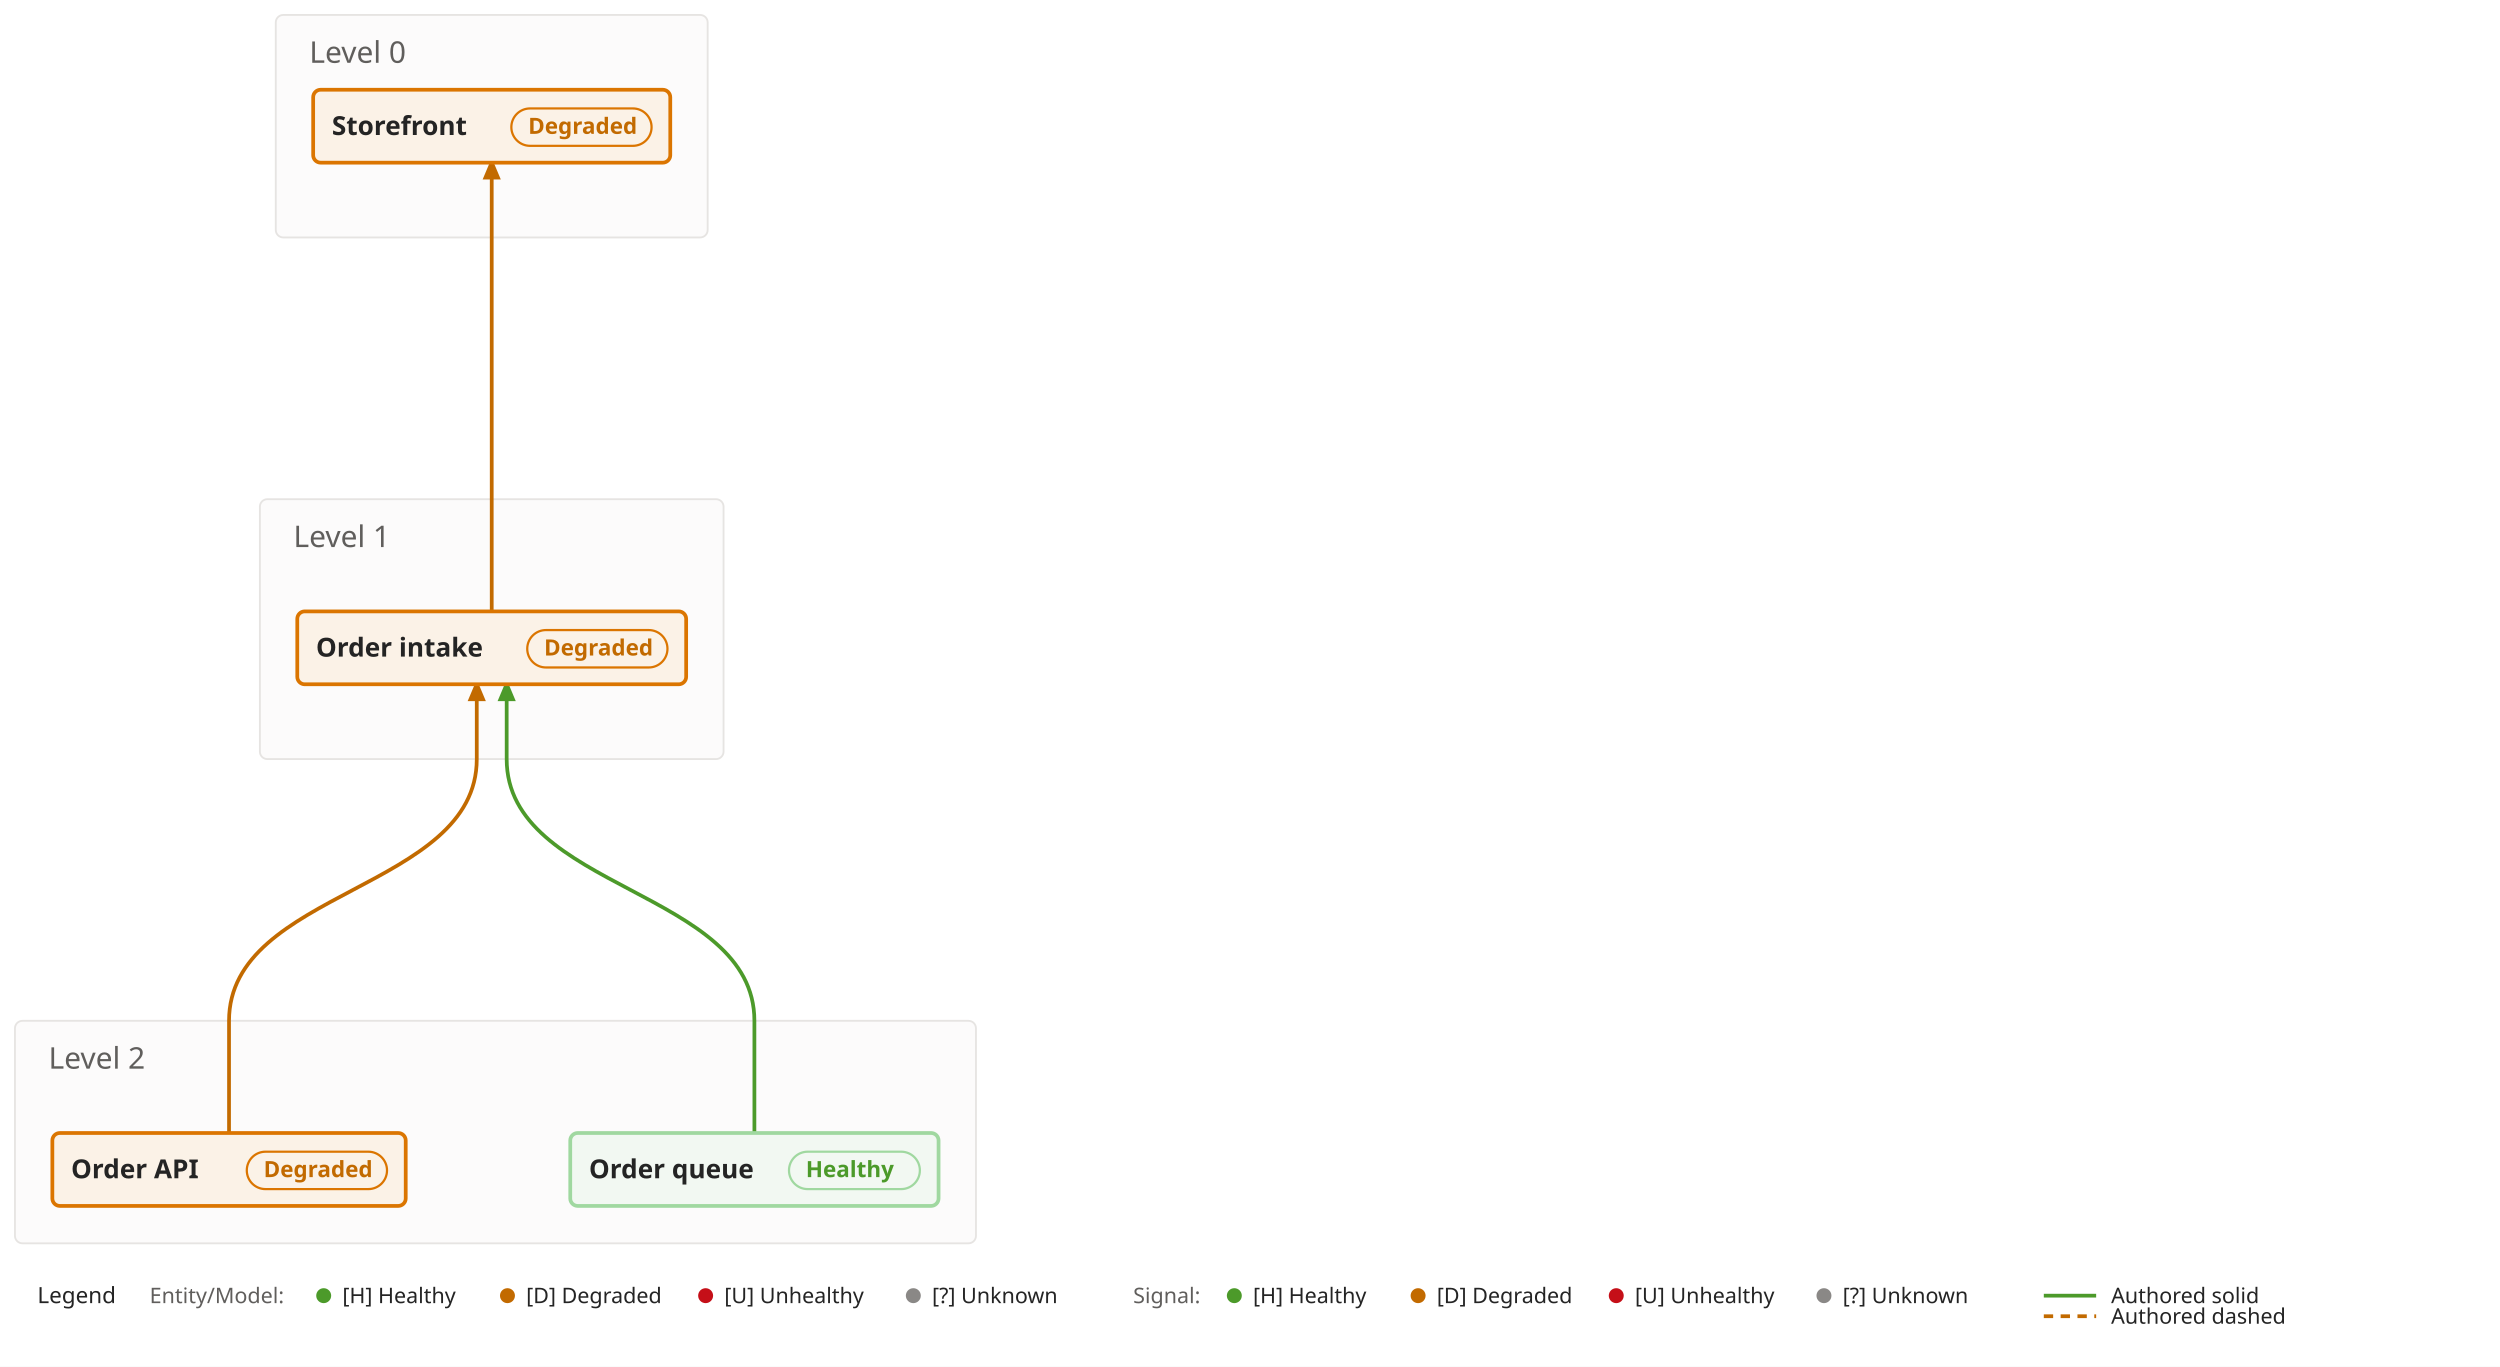
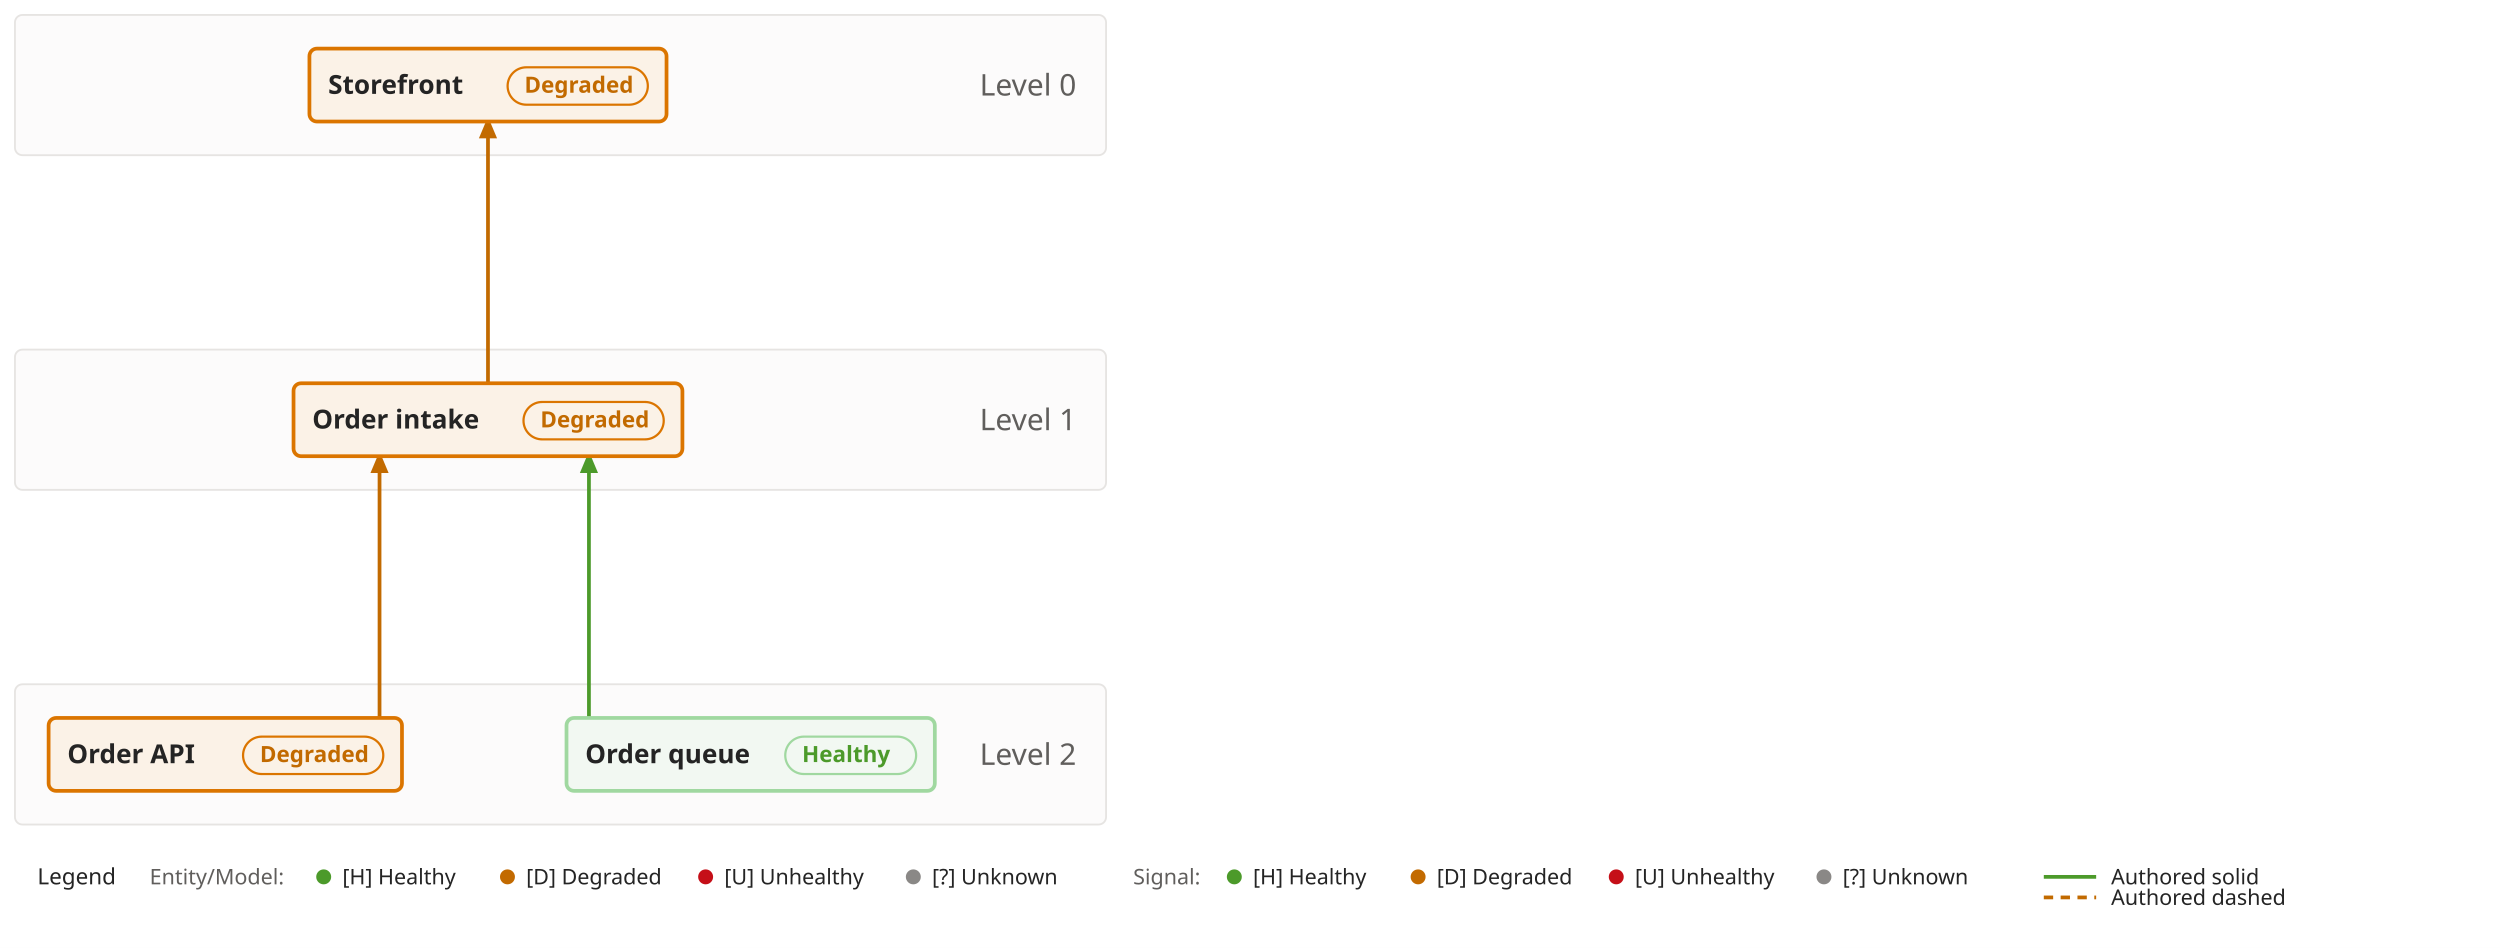
- <svg xmlns="http://www.w3.org/2000/svg" class="pele pele-flowchart ahm-root" style="font-family:Segoe UI, Arial Unicode MS, Arial, sans-serif;color:#242424;font:16px sans-serif;letter-spacing:normal;word-spacing:normal;text-transform:none;direction:ltr;" fill="#242424" aria-roledescription="flowchart" role="img" aria-labelledby="ahm-c98a015c55-title ahm-c98a015c55-desc" data-ahm-theme="portal" viewBox="0 0 1337.15 731" width="1337.15" height="731">
+ <svg xmlns="http://www.w3.org/2000/svg" class="pele pele-flowchart ahm-root" style="font-family:Segoe UI, Arial Unicode MS, Arial, sans-serif;color:#242424;font:16px sans-serif;letter-spacing:normal;word-spacing:normal;text-transform:none;direction:ltr;" fill="#242424" aria-roledescription="flowchart" role="img" aria-labelledby="ahm-c98a015c55-title ahm-c98a015c55-desc" data-ahm-theme="portal" viewBox="0 0 1337.15 507" width="1337.15" height="507">
  <rect class="ahm-bg" x="0" y="0" width="100%" height="100%" fill="#ffffff" />
-   <g class="pele-clusters">
-     <g class="pele-cluster" data-id="lane_2">
-       <rect x="147.5" y="8" width="231" height="119" fill="#faf9f8" fill-opacity="0.5" stroke="#e6e4e2" style="rx:4px;" />
-       <text class="pele-cluster-label" fill="#605e5c" x="191.3" y="33.6" text-anchor="middle">Level 0</text>
+   <g transform="translate(18,18)">
+     <g class="pele-clusters">
+       <g class="pele-cluster" data-id="lane_0">
+         <rect x="-10" y="348" width="583.59" height="75" fill="#faf9f8" fill-opacity="0.5" stroke="#e6e4e2" style="rx:4px;" />
+         <text class="pele-cluster-label" fill="#605e5c" x="506" y="391.1" text-anchor="start">Level 2</text>
+       </g>
+       <g class="pele-cluster" data-id="lane_1">
+         <rect x="-10" y="169" width="583.59" height="75" fill="#faf9f8" fill-opacity="0.5" stroke="#e6e4e2" style="rx:4px;" />
+         <text class="pele-cluster-label" fill="#605e5c" x="506" y="212.1" text-anchor="start">Level 1</text>
+       </g>
+       <g class="pele-cluster" data-id="lane_2">
+         <rect x="-10" y="-10" width="583.59" height="75" fill="#faf9f8" fill-opacity="0.5" stroke="#e6e4e2" style="rx:4px;" />
+         <text class="pele-cluster-label" fill="#605e5c" x="506" y="33.1" text-anchor="start">Level 0</text>
+       </g>
    </g>
-     <g class="pele-cluster" data-id="lane_1">
-       <rect x="139" y="267" width="248" height="139" fill="#faf9f8" fill-opacity="0.5" stroke="#e6e4e2" style="rx:4px;" />
-       <text class="pele-cluster-label" fill="#605e5c" x="182.8" y="292.6" text-anchor="middle">Level 1</text>
+     <g class="pele-edges" fill="none" stroke="#605e5c" stroke-linecap="round">
+       <g class="pele-edge" data-id="L_api_orders_0" style="stroke:#c26a00;stroke-width:2px;">
+         <path d="M185.0 366.0 L185.0 233.0" />
+         <path class="pele-marker" d="M185,226L188.36,234L181.64,234Z" fill="#c26a00" stroke="#c26a00" />
+       </g>
+       <g class="pele-edge" data-id="L_queue_orders_0" style="stroke:#4c9a2a;stroke-width:2px;">
+         <path d="M297.0 366.0 L297.0 233.0" />
+         <path class="pele-marker" d="M297,226L300.36,234L293.64,234Z" fill="#4c9a2a" stroke="#4c9a2a" />
+       </g>
+       <g class="pele-edge" data-id="L_orders_root_0" style="stroke:#c26a00;stroke-width:2px;">
+         <path d="M243.0 187.0 L243.0 54.0" />
+         <path class="pele-marker" d="M243,47L246.36,55L239.64,55Z" fill="#c26a00" stroke="#c26a00" />
+       </g>
    </g>
-     <g class="pele-cluster" data-id="lane_0">
-       <rect x="8" y="546" width="514" height="119" fill="#faf9f8" fill-opacity="0.5" stroke="#e6e4e2" style="rx:4px;" />
-       <text class="pele-cluster-label" fill="#605e5c" x="51.8" y="571.6" text-anchor="middle">Level 2</text>
-     </g>
-   </g>
-   <g class="pele-edges" fill="none" stroke="#605e5c" stroke-linecap="round">
-     <g class="pele-edge" data-id="L_api_orders_0" style="stroke:#c26a00;stroke-width:2px;">
-       <path d="M122.5,606L122.5,546C122.5,476 255,476 255,406L255,373" />
-       <path class="pele-marker" d="M255,366L258.36,374L251.64,374Z" fill="#c26a00" stroke="#c26a00" />
-     </g>
-     <g class="pele-edge" data-id="L_queue_orders_0" style="stroke:#4c9a2a;stroke-width:2px;">
-       <path d="M403.5,606L403.5,546C403.5,476 271,476 271,406L271,373" />
-       <path class="pele-marker" d="M271,366L274.36,374L267.64,374Z" fill="#4c9a2a" stroke="#4c9a2a" />
-     </g>
-     <g class="pele-edge" data-id="L_orders_root_0" style="stroke:#c26a00;stroke-width:2px;">
-       <path d="M263,327L263,94" />
-       <path class="pele-marker" d="M263,87L266.36,95L259.64,95Z" fill="#c26a00" stroke="#c26a00" />
-     </g>
-   </g>
-   <g class="pele-nodes">
-     <g class="pele-node pele-shape-rect ahm_degraded ahm_card state-degraded" data-id="api" transform="translate(122.5,625.5)">
-       <rect x="-94.5" y="-19.5" width="189" height="39" fill="#ffffff" stroke="#e6e4e2" style="rx:4px;fill:#fbf2e7;stroke:#db7500;stroke-width:2px;" />
-       <g class="ahm-node-content">
-         <defs class="ahm-node-clips" />
-         <g class="ahm-entity-header entity-state-degraded">
-           <text class="ahm-entity-title" x="-84.5" y="4.7" font-size="14" fill="#242424" text-anchor="start" font-weight="700">
-             <tspan x="-84.5" y="4.7">Order API</tspan>
-           </text>
-           <rect class="ahm-entity-status-badge entity-state-degraded" x="9.5" y="-9.5" width="75" height="20" rx="10" ry="10" fill="#fbf2e7" stroke="#db7500" stroke-width="1.2" />
-           <text class="ahm-entity-status-text entity-state-degraded" x="18.5" y="4.1" font-size="12" font-weight="600" fill="#c26a00" text-anchor="start">Degraded</text>
+     <g class="pele-nodes">
+       <g class="pele-node pele-shape-rect ahm_degraded ahm_card state-degraded" data-id="api" transform="translate(102.5,385.5)">
+         <rect x="-94.5" y="-19.5" width="189" height="39" fill="#ffffff" stroke="#e6e4e2" style="rx:4px;fill:#fbf2e7;stroke:#db7500;stroke-width:2px;" />
+         <g class="ahm-node-content">
+           <defs class="ahm-node-clips" />
+           <g class="ahm-entity-header entity-state-degraded">
+             <text class="ahm-entity-title" x="-84.5" y="4.7" font-size="14" fill="#242424" text-anchor="start" font-weight="700">
+               <tspan x="-84.5" y="4.7">Order API</tspan>
+             </text>
+             <rect class="ahm-entity-status-badge entity-state-degraded" x="9.5" y="-9.5" width="75" height="20" rx="10" ry="10" fill="#fbf2e7" stroke="#db7500" stroke-width="1.2" />
+             <text class="ahm-entity-status-text entity-state-degraded" x="18.5" y="4.1" font-size="12" font-weight="600" fill="#c26a00" text-anchor="start">Degraded</text>
+           </g>
        </g>
      </g>
-     </g>
-     <g class="pele-node pele-shape-rect ahm_healthy ahm_card state-healthy" data-id="queue" transform="translate(403.5,625.5)">
-       <rect x="-98.5" y="-19.5" width="197" height="39" fill="#ffffff" stroke="#e6e4e2" style="rx:4px;fill:#f2f8f2;stroke:#a0d8a0;stroke-width:2px;" />
-       <g class="ahm-node-content">
-         <defs class="ahm-node-clips" />
-         <g class="ahm-entity-header entity-state-healthy">
-           <text class="ahm-entity-title" x="-88.5" y="4.7" font-size="14" fill="#242424" text-anchor="start" font-weight="700">
-             <tspan x="-88.5" y="4.7">Order queue</tspan>
-           </text>
-           <rect class="ahm-entity-status-badge entity-state-healthy" x="18.5" y="-9.5" width="70" height="20" rx="10" ry="10" fill="#f2f8f2" stroke="#a0d8a0" stroke-width="1.2" />
-           <text class="ahm-entity-status-text entity-state-healthy" x="27.5" y="4.1" font-size="12" font-weight="600" fill="#4c9a2a" text-anchor="start">Healthy</text>
+       <g class="pele-node pele-shape-rect ahm_healthy ahm_card state-healthy" data-id="queue" transform="translate(383.5,385.5)">
+         <rect x="-98.5" y="-19.5" width="197" height="39" fill="#ffffff" stroke="#e6e4e2" style="rx:4px;fill:#f2f8f2;stroke:#a0d8a0;stroke-width:2px;" />
+         <g class="ahm-node-content">
+           <defs class="ahm-node-clips" />
+           <g class="ahm-entity-header entity-state-healthy">
+             <text class="ahm-entity-title" x="-88.5" y="4.7" font-size="14" fill="#242424" text-anchor="start" font-weight="700">
+               <tspan x="-88.5" y="4.7">Order queue</tspan>
+             </text>
+             <rect class="ahm-entity-status-badge entity-state-healthy" x="18.5" y="-9.5" width="70" height="20" rx="10" ry="10" fill="#f2f8f2" stroke="#a0d8a0" stroke-width="1.2" />
+             <text class="ahm-entity-status-text entity-state-healthy" x="27.5" y="4.1" font-size="12" font-weight="600" fill="#4c9a2a" text-anchor="start">Healthy</text>
+           </g>
        </g>
      </g>
-     </g>
-     <g class="pele-node pele-shape-rect ahm_degraded ahm_card state-degraded" data-id="orders" transform="translate(263,346.5)">
-       <rect x="-104" y="-19.5" width="208" height="39" fill="#ffffff" stroke="#e6e4e2" style="rx:4px;fill:#fbf2e7;stroke:#db7500;stroke-width:2px;" />
-       <g class="ahm-node-content">
-         <defs class="ahm-node-clips" />
-         <g class="ahm-entity-header entity-state-degraded">
-           <text class="ahm-entity-title" x="-94" y="4.7" font-size="14" fill="#242424" text-anchor="start" font-weight="700">
-             <tspan x="-94" y="4.7">Order intake</tspan>
-           </text>
-           <rect class="ahm-entity-status-badge entity-state-degraded" x="19" y="-9.5" width="75" height="20" rx="10" ry="10" fill="#fbf2e7" stroke="#db7500" stroke-width="1.2" />
-           <text class="ahm-entity-status-text entity-state-degraded" x="28" y="4.1" font-size="12" font-weight="600" fill="#c26a00" text-anchor="start">Degraded</text>
+       <g class="pele-node pele-shape-rect ahm_degraded ahm_card state-degraded" data-id="orders" transform="translate(243,206.5)">
+         <rect x="-104" y="-19.5" width="208" height="39" fill="#ffffff" stroke="#e6e4e2" style="rx:4px;fill:#fbf2e7;stroke:#db7500;stroke-width:2px;" />
+         <g class="ahm-node-content">
+           <defs class="ahm-node-clips" />
+           <g class="ahm-entity-header entity-state-degraded">
+             <text class="ahm-entity-title" x="-94" y="4.7" font-size="14" fill="#242424" text-anchor="start" font-weight="700">
+               <tspan x="-94" y="4.7">Order intake</tspan>
+             </text>
+             <rect class="ahm-entity-status-badge entity-state-degraded" x="19" y="-9.5" width="75" height="20" rx="10" ry="10" fill="#fbf2e7" stroke="#db7500" stroke-width="1.2" />
+             <text class="ahm-entity-status-text entity-state-degraded" x="28" y="4.1" font-size="12" font-weight="600" fill="#c26a00" text-anchor="start">Degraded</text>
+           </g>
        </g>
      </g>
-     </g>
-     <g class="pele-node pele-shape-rect ahm_degraded ahm_card state-degraded" data-id="root" transform="translate(263,67.5)">
-       <rect x="-95.5" y="-19.5" width="191" height="39" fill="#ffffff" stroke="#e6e4e2" style="rx:4px;fill:#fbf2e7;stroke:#db7500;stroke-width:2px;" />
-       <g class="ahm-node-content">
-         <defs class="ahm-node-clips" />
-         <g class="ahm-entity-header entity-state-degraded">
-           <text class="ahm-entity-title" x="-85.5" y="4.7" font-size="14" fill="#242424" text-anchor="start" font-weight="700">
-             <tspan x="-85.5" y="4.7">Storefront</tspan>
-           </text>
-           <rect class="ahm-entity-status-badge entity-state-degraded" x="10.5" y="-9.5" width="75" height="20" rx="10" ry="10" fill="#fbf2e7" stroke="#db7500" stroke-width="1.2" />
-           <text class="ahm-entity-status-text entity-state-degraded" x="19.5" y="4.1" font-size="12" font-weight="600" fill="#c26a00" text-anchor="start">Degraded</text>
+       <g class="pele-node pele-shape-rect ahm_degraded ahm_card state-degraded" data-id="root" transform="translate(243,27.5)">
+         <rect x="-95.5" y="-19.5" width="191" height="39" fill="#ffffff" stroke="#e6e4e2" style="rx:4px;fill:#fbf2e7;stroke:#db7500;stroke-width:2px;" />
+         <g class="ahm-node-content">
+           <defs class="ahm-node-clips" />
+           <g class="ahm-entity-header entity-state-degraded">
+             <text class="ahm-entity-title" x="-85.5" y="4.7" font-size="14" fill="#242424" text-anchor="start" font-weight="700">
+               <tspan x="-85.5" y="4.7">Storefront</tspan>
+             </text>
+             <rect class="ahm-entity-status-badge entity-state-degraded" x="10.5" y="-9.5" width="75" height="20" rx="10" ry="10" fill="#fbf2e7" stroke="#db7500" stroke-width="1.2" />
+             <text class="ahm-entity-status-text entity-state-degraded" x="19.5" y="4.1" font-size="12" font-weight="600" fill="#c26a00" text-anchor="start">Degraded</text>
+           </g>
        </g>
      </g>
    </g>
  </g>
  <g class="ahm-legend" transform="translate(0,0)">
-     <text x="20" y="697" font-size="12" fill="#242424">Legend</text>
-     <text x="80.04" y="697" font-size="11.5" fill="#605e5c">Entity/Model:</text>
-     <g transform="translate(173.13,693)">
+     <text x="20" y="473" font-size="12" fill="#242424">Legend</text>
+     <text x="80.04" y="473" font-size="11.5" fill="#605e5c">Entity/Model:</text>
+     <g transform="translate(173.13,469)">
      <circle cx="0" cy="0" r="4" fill="#4c9a2a" />
      <text x="10" y="4" font-size="11.5" fill="#242424">[H] Healthy</text>
    </g>
-     <g transform="translate(271.42,693)">
+     <g transform="translate(271.42,469)">
      <circle cx="0" cy="0" r="4" fill="#c26a00" />
      <text x="10" y="4" font-size="11.5" fill="#242424">[D] Degraded</text>
    </g>
-     <g transform="translate(377.41,693)">
+     <g transform="translate(377.41,469)">
      <circle cx="0" cy="0" r="4" fill="#c50f18" />
      <text x="10" y="4" font-size="11.5" fill="#242424">[U] Unhealthy</text>
    </g>
-     <g transform="translate(488.5,693)">
+     <g transform="translate(488.5,469)">
      <circle cx="0" cy="0" r="4" fill="#8a8886" />
      <text x="10" y="4" font-size="11.5" fill="#242424">[?] Unknown</text>
    </g>
-     <text x="606.08" y="697" font-size="11.5" fill="#605e5c">Signal:</text>
-     <g transform="translate(660.19,693)">
+     <text x="606.08" y="473" font-size="11.5" fill="#605e5c">Signal:</text>
+     <g transform="translate(660.19,469)">
      <circle cx="0" cy="0" r="4" fill="#4c9a2a" />
      <text x="10" y="4" font-size="11.5" fill="#242424">[H] Healthy</text>
    </g>
-     <g transform="translate(758.49,693)">
+     <g transform="translate(758.49,469)">
      <circle cx="0" cy="0" r="4" fill="#c26a00" />
      <text x="10" y="4" font-size="11.5" fill="#242424">[D] Degraded</text>
    </g>
-     <g transform="translate(864.47,693)">
+     <g transform="translate(864.47,469)">
      <circle cx="0" cy="0" r="4" fill="#c50f18" />
      <text x="10" y="4" font-size="11.5" fill="#242424">[U] Unhealthy</text>
    </g>
-     <g transform="translate(975.56,693)">
+     <g transform="translate(975.56,469)">
      <circle cx="0" cy="0" r="4" fill="#8a8886" />
      <text x="10" y="4" font-size="11.5" fill="#242424">[?] Unknown</text>
    </g>
-     <g transform="translate(1093.15,693)">
+     <g transform="translate(1093.15,469)">
      <line x1="0" y1="0" x2="28" y2="0" stroke="#4c9a2a" stroke-width="2" />
      <text x="36" y="4" font-size="11.5" fill="#242424">Authored solid</text>
    </g>
-     <g transform="translate(1093.15,704)">
+     <g transform="translate(1093.15,480)">
      <line x1="0" y1="0" x2="28" y2="0" stroke="#c26a00" stroke-width="2" stroke-dasharray="5 4" />
      <text x="36" y="4" font-size="11.5" fill="#242424">Authored dashed</text>
    </g>
  </g>
</svg>
